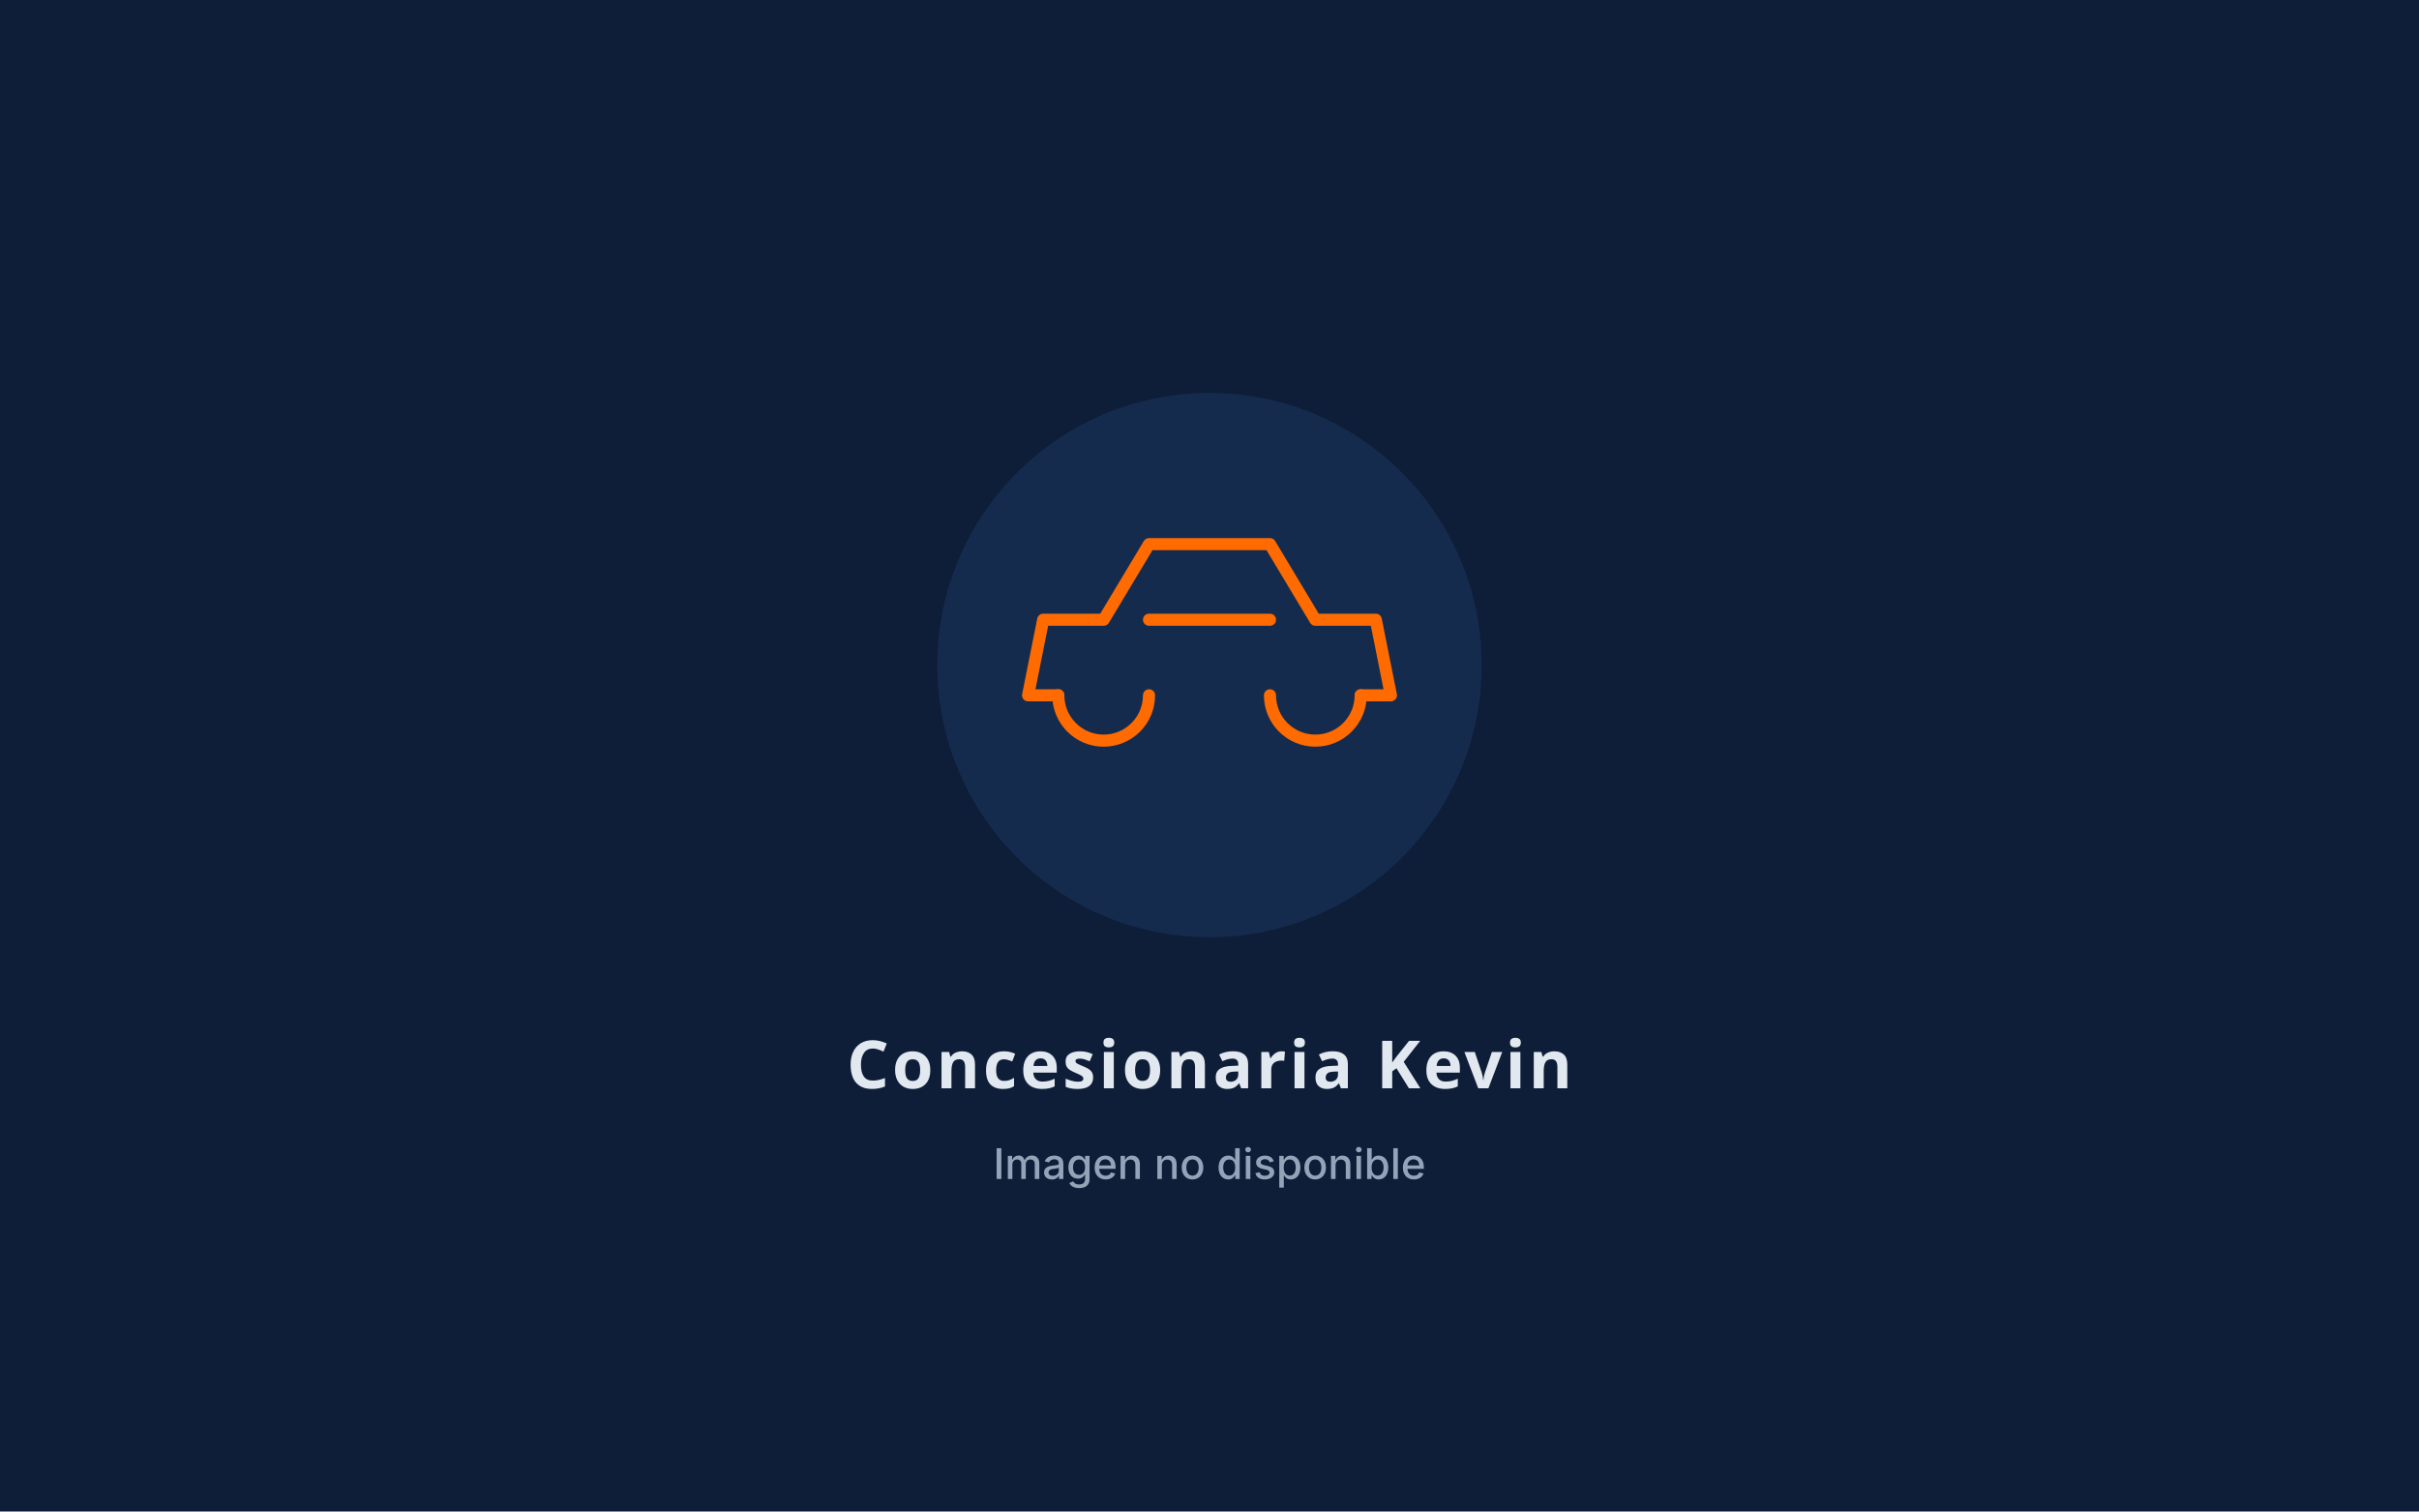
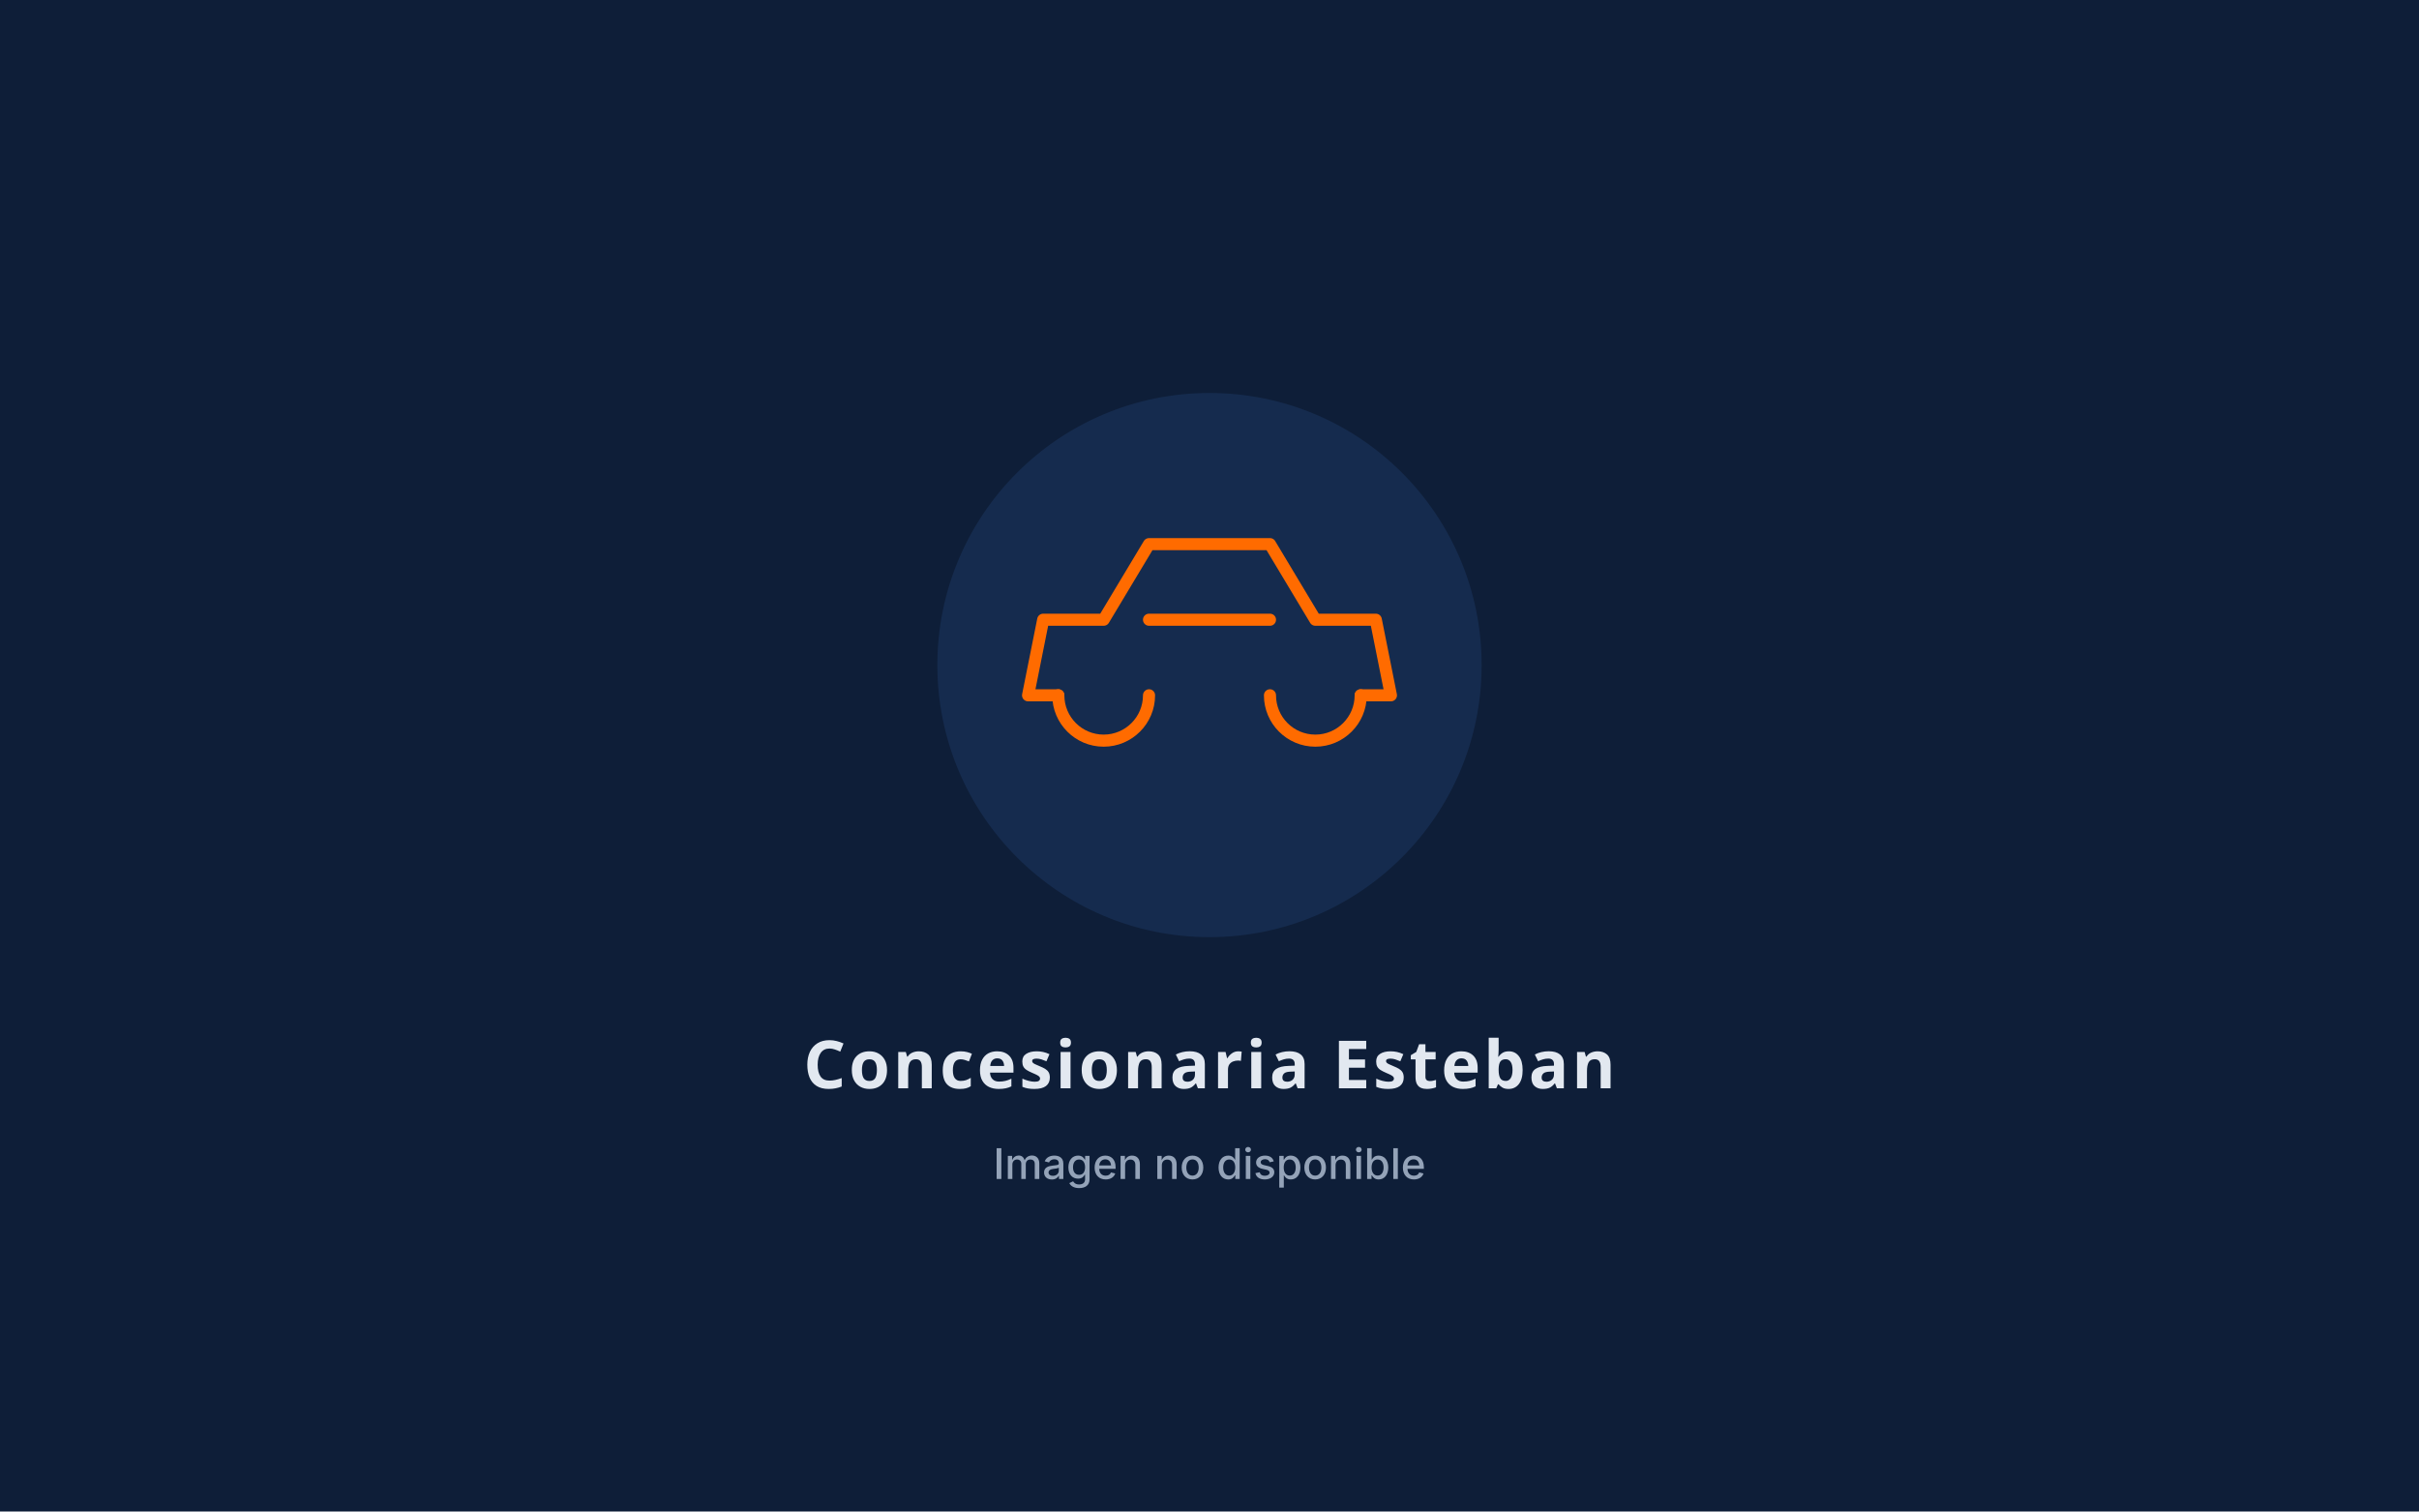
<svg xmlns="http://www.w3.org/2000/svg" viewBox="0 0 800 500" width="800" height="500" fill="none">
  <rect width="800" height="500" fill="#0E1E38" />
  <circle cx="400" cy="220" r="90" fill="#152B4E" />
  <g transform="translate(340, 160)" stroke="#FF6B00" stroke-width="4" stroke-linecap="round" stroke-linejoin="round" fill="none">
    <path d="M10 70 A15 15 0 0 0 25 85 A15 15 0 0 0 40 70 M80 70 A15 15 0 0 0 95 85 A15 15 0 0 0 110 70" />
    <path d="M10 70 L0 70 L5 45 L25 45 L40 20 L80 20 L95 45 L115 45 L120 70 L110 70" />
    <line x1="40" y1="45" x2="80" y2="45" />
  </g>
-   <text x="400" y="360" font-family="'Outfit', sans-serif" font-size="22" font-weight="700" fill="#E2E8F0" text-anchor="middle" letter-spacing="1">Concesionaria Kevin</text>
+   <text x="400" y="360" font-family="'Outfit', sans-serif" font-size="22" font-weight="700" fill="#E2E8F0" text-anchor="middle" letter-spacing="1">Concesionaria Esteban</text>
  <text x="400" y="390" font-family="'Inter', sans-serif" font-size="14" font-weight="500" fill="#94A3B8" text-anchor="middle">Imagen no disponible</text>
</svg>
